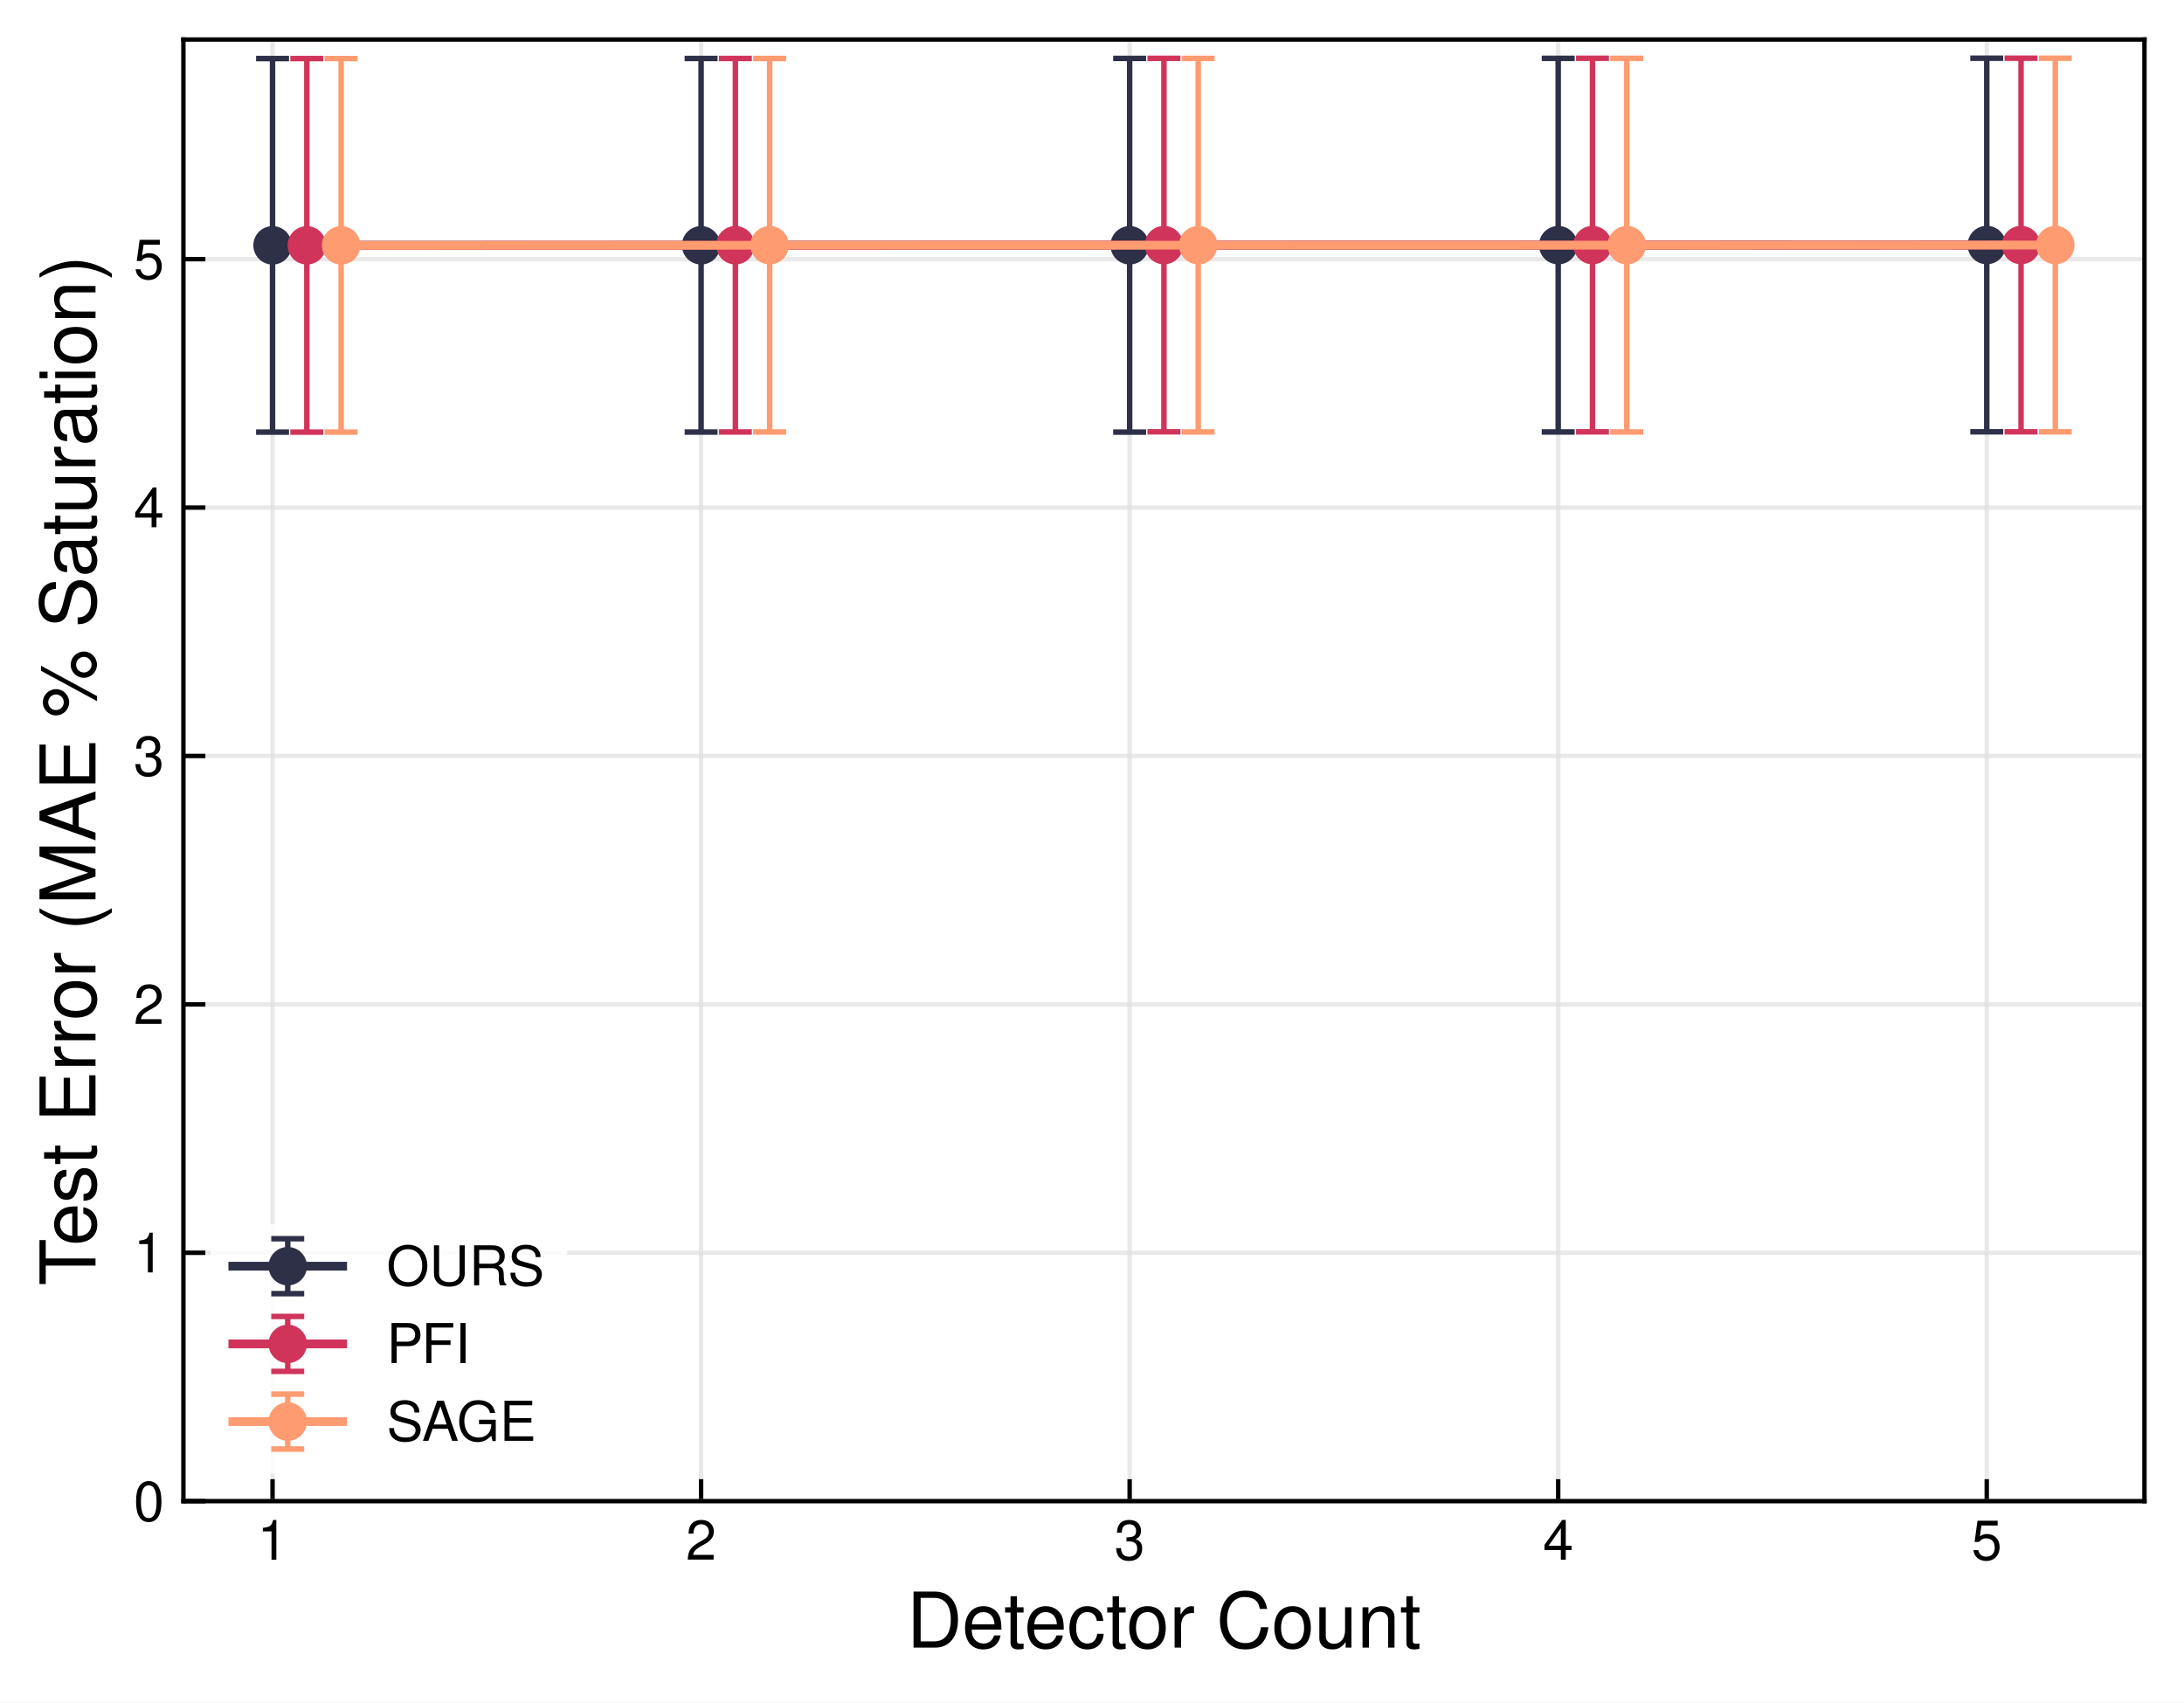
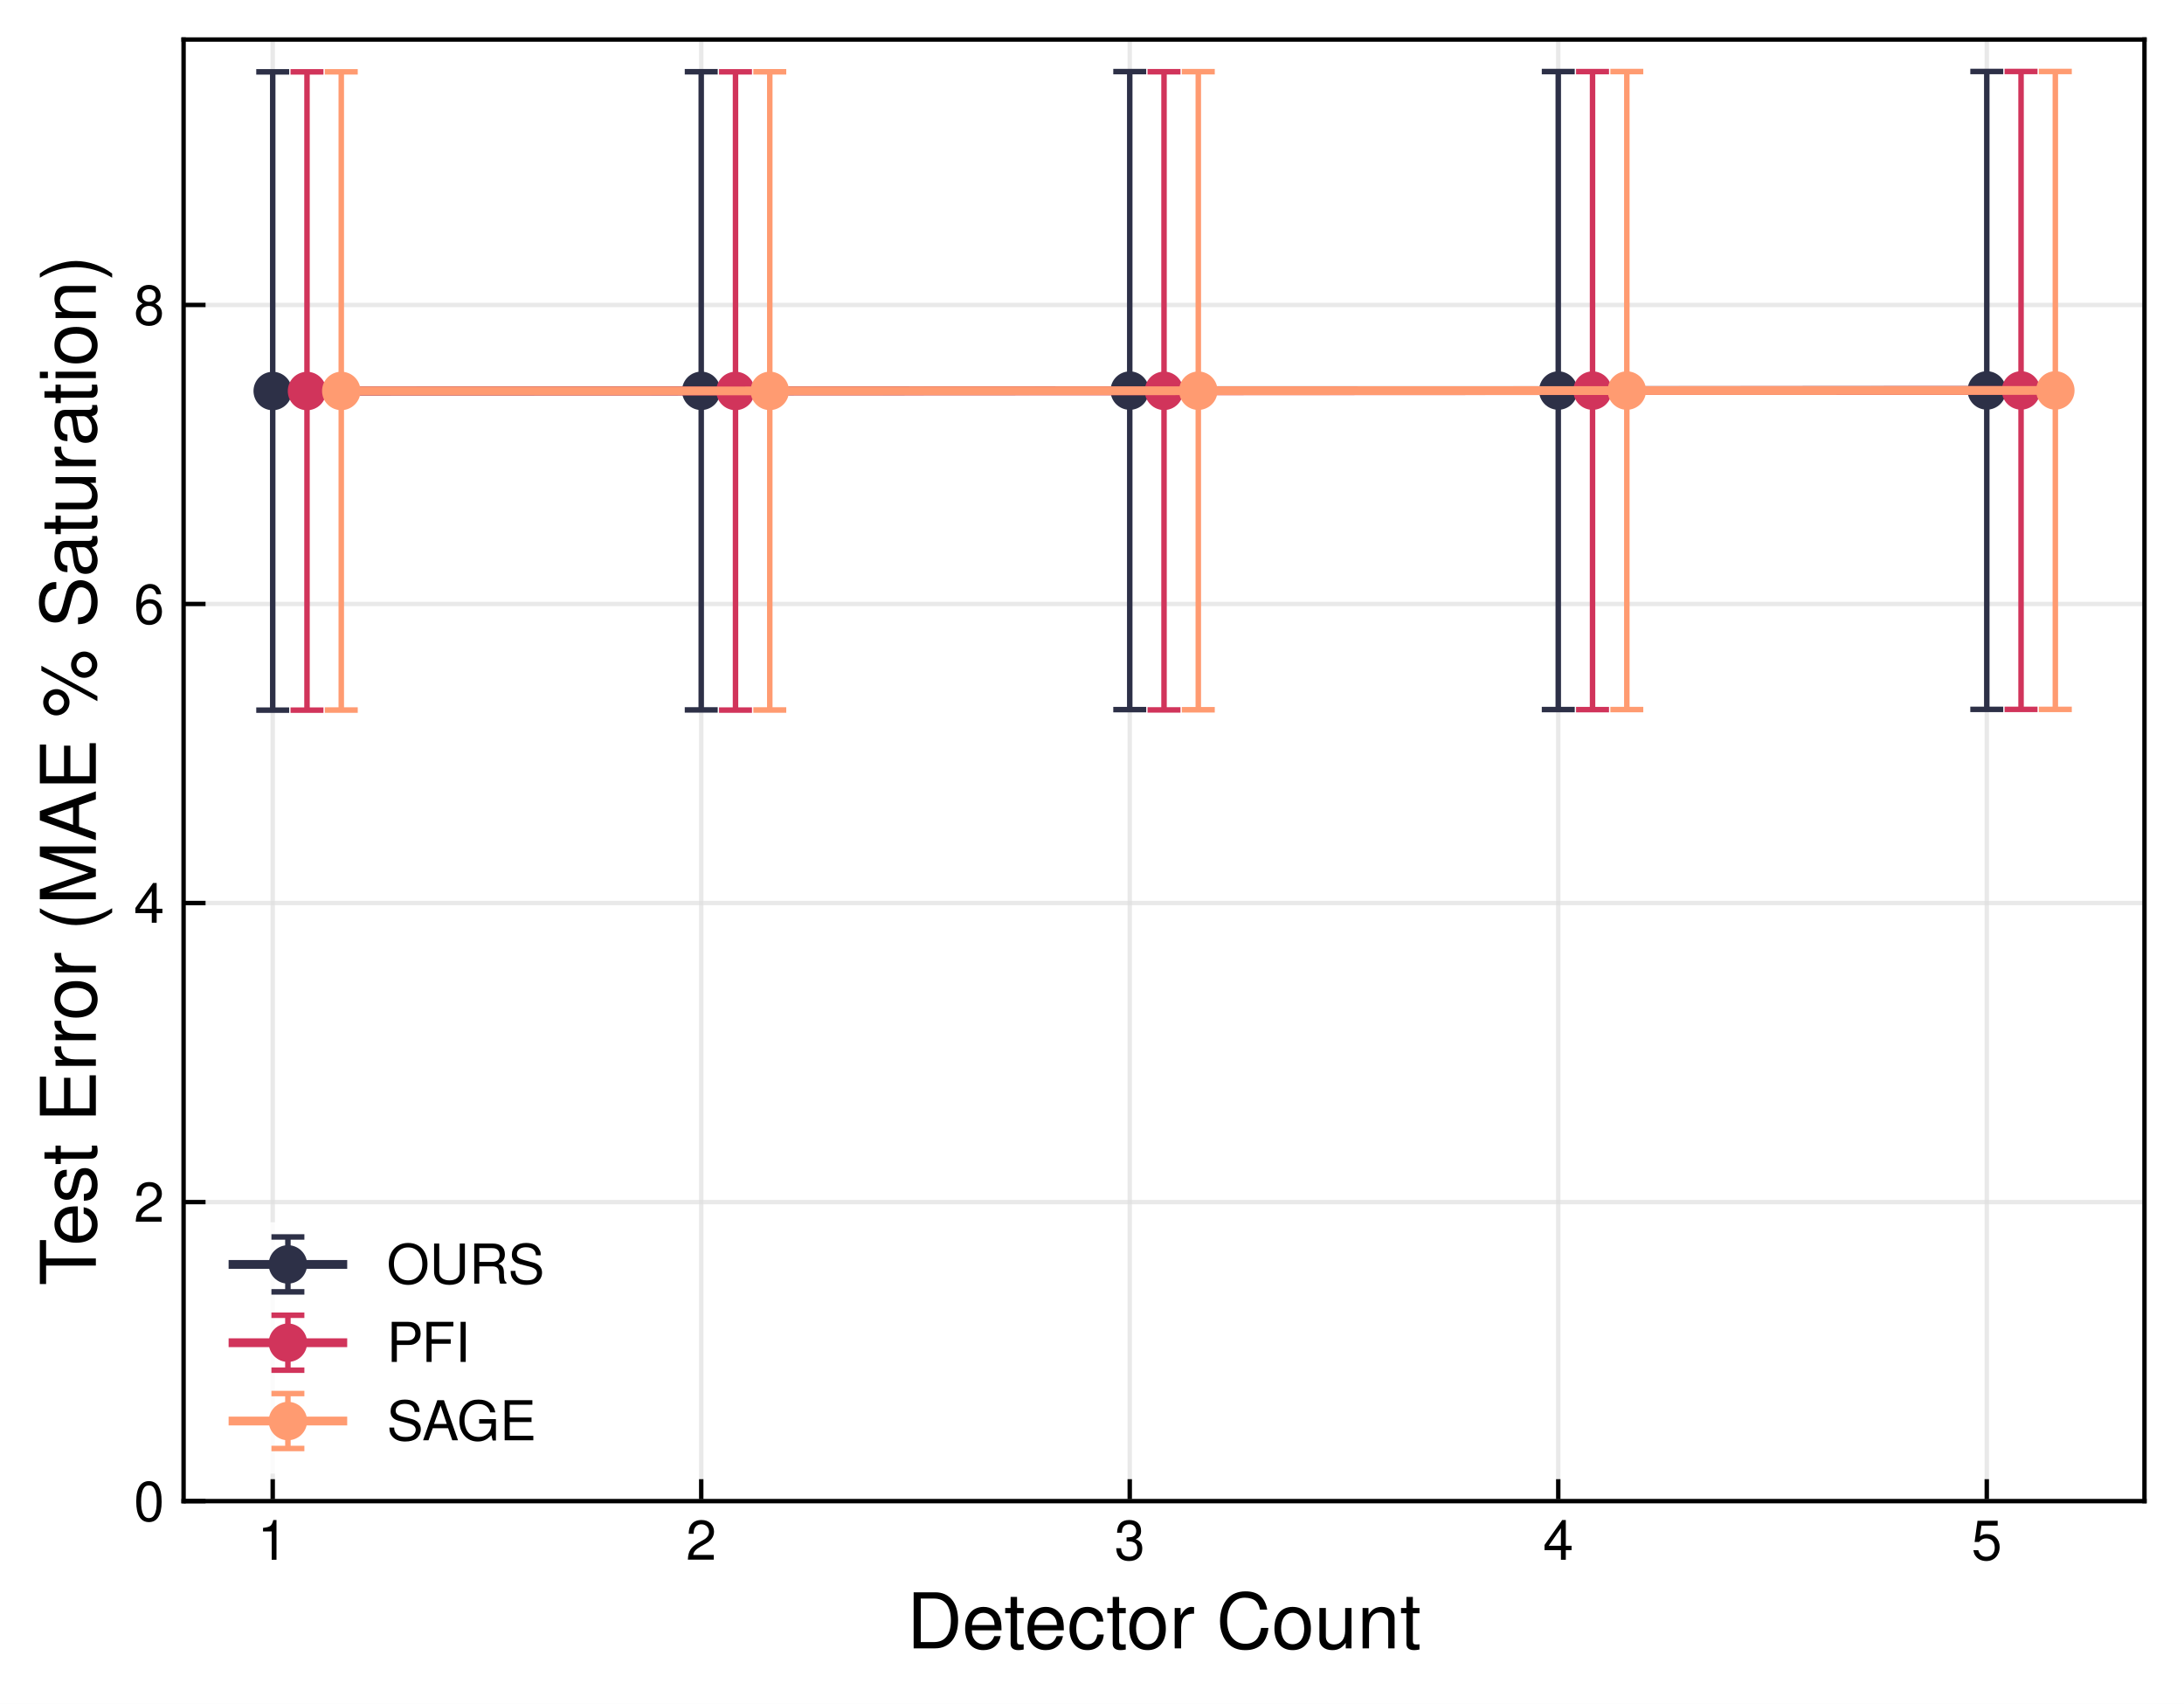
- <svg xmlns="http://www.w3.org/2000/svg" xmlns:xlink="http://www.w3.org/1999/xlink" width="397.719pt" height="309.961pt" viewBox="0 0 397.719 309.961" version="1.1">
+ <svg xmlns="http://www.w3.org/2000/svg" xmlns:xlink="http://www.w3.org/1999/xlink" width="397.754pt" height="310.231pt" viewBox="0 0 397.754 310.231" version="1.1">
  <defs>
    <style type="text/css">*{stroke-linejoin: round; stroke-linecap: butt}</style>
  </defs>
  <g id="figure_1">
    <g id="patch_1">
-       <path d="M 0 309.961  L 397.719 309.961  L 397.719 0  L 0 0  z " style="fill: #ffffff" />
+       <path d="M 0 310.231  L 397.754 310.231  L 397.754 0  L 0 0  z " style="fill: #ffffff" />
    </g>
    <g id="axes_1">
      <g id="patch_2">
-         <path d="M 33.399 273.312  L 390.519 273.312  L 390.519 7.2  L 33.399 7.2  z " style="fill: #ffffff" />
+         <path d="M 33.434 273.312  L 390.554 273.312  L 390.554 7.2  L 33.434 7.2  z " style="fill: #ffffff" />
      </g>
      <g id="matplotlib.axis_1">
        <g id="xtick_1">
          <g id="line2d_1">
-             <path d="M 49.632 273.312  L 49.632 7.2  " clip-path="url(#p52b0eacdd3)" style="fill: none; stroke: #e0e0e0; stroke-opacity: 0.7; stroke-width: 0.8; stroke-linecap: square" />
+             <path d="M 49.667 273.312  L 49.667 7.2  " clip-path="url(#p3f55dbc5f7)" style="fill: none; stroke: #e0e0e0; stroke-opacity: 0.7; stroke-width: 0.8; stroke-linecap: square" />
          </g>
          <g id="line2d_2">
            <defs>
-               <path id="m7be68d6302" d="M 0 0  L 0 -4  " style="stroke: #000000; stroke-width: 0.8" />
+               <path id="m68571dce72" d="M 0 0  L 0 -4  " style="stroke: #000000; stroke-width: 0.8" />
            </defs>
            <g>
-               <use xlink:href="#m7be68d6302" x="49.632" y="273.312" style="stroke: #000000; stroke-width: 0.8" />
+               <use xlink:href="#m68571dce72" x="49.667" y="273.312" style="stroke: #000000; stroke-width: 0.8" />
            </g>
          </g>
          <g id="text_1">
-             <text style="font-size: 10px; font-family: 'Helvetica', 'Arial', sans-serif; text-anchor: middle" x="49.632" y="283.97" transform="rotate(-0 49.63179 283.9698)">1</text>
+             <text style="font-size: 10px; font-family: 'Helvetica', 'Arial', sans-serif; text-anchor: middle" x="49.667" y="283.985" transform="rotate(-0 49.66679 283.9854)">1</text>
          </g>
        </g>
        <g id="xtick_2">
          <g id="line2d_3">
-             <path d="M 127.674 273.312  L 127.674 7.2  " clip-path="url(#p52b0eacdd3)" style="fill: none; stroke: #e0e0e0; stroke-opacity: 0.7; stroke-width: 0.8; stroke-linecap: square" />
+             <path d="M 127.709 273.312  L 127.709 7.2  " clip-path="url(#p3f55dbc5f7)" style="fill: none; stroke: #e0e0e0; stroke-opacity: 0.7; stroke-width: 0.8; stroke-linecap: square" />
          </g>
          <g id="line2d_4">
            <g>
-               <use xlink:href="#m7be68d6302" x="127.674" y="273.312" style="stroke: #000000; stroke-width: 0.8" />
+               <use xlink:href="#m68571dce72" x="127.709" y="273.312" style="stroke: #000000; stroke-width: 0.8" />
            </g>
          </g>
          <g id="text_2">
-             <text style="font-size: 10px; font-family: 'Helvetica', 'Arial', sans-serif; text-anchor: middle" x="127.674" y="283.97" transform="rotate(-0 127.6737 283.9698)">2</text>
+             <text style="font-size: 10px; font-family: 'Helvetica', 'Arial', sans-serif; text-anchor: middle" x="127.709" y="283.985" transform="rotate(-0 127.7087 283.9854)">2</text>
          </g>
        </g>
        <g id="xtick_3">
          <g id="line2d_5">
-             <path d="M 205.716 273.312  L 205.716 7.2  " clip-path="url(#p52b0eacdd3)" style="fill: none; stroke: #e0e0e0; stroke-opacity: 0.7; stroke-width: 0.8; stroke-linecap: square" />
+             <path d="M 205.751 273.312  L 205.751 7.2  " clip-path="url(#p3f55dbc5f7)" style="fill: none; stroke: #e0e0e0; stroke-opacity: 0.7; stroke-width: 0.8; stroke-linecap: square" />
          </g>
          <g id="line2d_6">
            <g>
-               <use xlink:href="#m7be68d6302" x="205.716" y="273.312" style="stroke: #000000; stroke-width: 0.8" />
+               <use xlink:href="#m68571dce72" x="205.751" y="273.312" style="stroke: #000000; stroke-width: 0.8" />
            </g>
          </g>
          <g id="text_3">
-             <text style="font-size: 10px; font-family: 'Helvetica', 'Arial', sans-serif; text-anchor: middle" x="205.716" y="283.97" transform="rotate(-0 205.7157 283.9698)">3</text>
+             <text style="font-size: 10px; font-family: 'Helvetica', 'Arial', sans-serif; text-anchor: middle" x="205.751" y="283.985" transform="rotate(-0 205.7507 283.9854)">3</text>
          </g>
        </g>
        <g id="xtick_4">
          <g id="line2d_7">
-             <path d="M 283.758 273.312  L 283.758 7.2  " clip-path="url(#p52b0eacdd3)" style="fill: none; stroke: #e0e0e0; stroke-opacity: 0.7; stroke-width: 0.8; stroke-linecap: square" />
+             <path d="M 283.793 273.312  L 283.793 7.2  " clip-path="url(#p3f55dbc5f7)" style="fill: none; stroke: #e0e0e0; stroke-opacity: 0.7; stroke-width: 0.8; stroke-linecap: square" />
          </g>
          <g id="line2d_8">
            <g>
-               <use xlink:href="#m7be68d6302" x="283.758" y="273.312" style="stroke: #000000; stroke-width: 0.8" />
+               <use xlink:href="#m68571dce72" x="283.793" y="273.312" style="stroke: #000000; stroke-width: 0.8" />
            </g>
          </g>
          <g id="text_4">
-             <text style="font-size: 10px; font-family: 'Helvetica', 'Arial', sans-serif; text-anchor: middle" x="283.758" y="283.97" transform="rotate(-0 283.7577 283.9698)">4</text>
+             <text style="font-size: 10px; font-family: 'Helvetica', 'Arial', sans-serif; text-anchor: middle" x="283.793" y="283.985" transform="rotate(-0 283.7927 283.9854)">4</text>
          </g>
        </g>
        <g id="xtick_5">
          <g id="line2d_9">
-             <path d="M 361.8 273.312  L 361.8 7.2  " clip-path="url(#p52b0eacdd3)" style="fill: none; stroke: #e0e0e0; stroke-opacity: 0.7; stroke-width: 0.8; stroke-linecap: square" />
+             <path d="M 361.835 273.312  L 361.835 7.2  " clip-path="url(#p3f55dbc5f7)" style="fill: none; stroke: #e0e0e0; stroke-opacity: 0.7; stroke-width: 0.8; stroke-linecap: square" />
          </g>
          <g id="line2d_10">
            <g>
-               <use xlink:href="#m7be68d6302" x="361.8" y="273.312" style="stroke: #000000; stroke-width: 0.8" />
+               <use xlink:href="#m68571dce72" x="361.835" y="273.312" style="stroke: #000000; stroke-width: 0.8" />
            </g>
          </g>
          <g id="text_5">
-             <text style="font-size: 10px; font-family: 'Helvetica', 'Arial', sans-serif; text-anchor: middle" x="361.8" y="283.97" transform="rotate(-0 361.7996 283.9698)">5</text>
+             <text style="font-size: 10px; font-family: 'Helvetica', 'Arial', sans-serif; text-anchor: middle" x="361.835" y="283.985" transform="rotate(-0 361.8346 283.9854)">5</text>
          </g>
        </g>
        <g id="text_6">
-           <text style="font-size: 14px; font-family: 'Helvetica', 'Arial', sans-serif; text-anchor: middle" x="211.959" y="299.978" transform="rotate(-0 211.9591 299.9783)">Detector Count</text>
+           <text style="font-size: 14px; font-family: 'Helvetica', 'Arial', sans-serif; text-anchor: middle" x="211.994" y="300.113" transform="rotate(-0 211.9941 300.1126)">Detector Count</text>
        </g>
      </g>
      <g id="matplotlib.axis_2">
        <g id="ytick_1">
          <g id="line2d_11">
-             <path d="M 33.399 273.312  L 390.519 273.312  " clip-path="url(#p52b0eacdd3)" style="fill: none; stroke: #e0e0e0; stroke-opacity: 0.7; stroke-width: 0.8; stroke-linecap: square" />
+             <path d="M 33.434 273.312  L 390.554 273.312  " clip-path="url(#p3f55dbc5f7)" style="fill: none; stroke: #e0e0e0; stroke-opacity: 0.7; stroke-width: 0.8; stroke-linecap: square" />
          </g>
          <g id="line2d_12">
            <defs>
-               <path id="m085ae8b8d3" d="M 0 0  L 4 0  " style="stroke: #000000; stroke-width: 0.8" />
+               <path id="mdf9b2c35b0" d="M 0 0  L 4 0  " style="stroke: #000000; stroke-width: 0.8" />
            </defs>
            <g>
-               <use xlink:href="#m085ae8b8d3" x="33.399" y="273.312" style="stroke: #000000; stroke-width: 0.8" />
+               <use xlink:href="#mdf9b2c35b0" x="33.434" y="273.312" style="stroke: #000000; stroke-width: 0.8" />
            </g>
          </g>
          <g id="text_7">
-             <text style="font-size: 10px; font-family: 'Helvetica', 'Arial', sans-serif; text-anchor: end" x="29.899" y="276.891" transform="rotate(-0 29.89906 276.8909)">0</text>
+             <text style="font-size: 10px; font-family: 'Helvetica', 'Arial', sans-serif; text-anchor: end" x="29.934" y="276.899" transform="rotate(-0 29.93406 276.8987)">0</text>
          </g>
        </g>
        <g id="ytick_2">
          <g id="line2d_13">
-             <path d="M 33.399 228.087  L 390.519 228.087  " clip-path="url(#p52b0eacdd3)" style="fill: none; stroke: #e0e0e0; stroke-opacity: 0.7; stroke-width: 0.8; stroke-linecap: square" />
+             <path d="M 33.434 218.864  L 390.554 218.864  " clip-path="url(#p3f55dbc5f7)" style="fill: none; stroke: #e0e0e0; stroke-opacity: 0.7; stroke-width: 0.8; stroke-linecap: square" />
          </g>
          <g id="line2d_14">
            <g>
-               <use xlink:href="#m085ae8b8d3" x="33.399" y="228.087" style="stroke: #000000; stroke-width: 0.8" />
+               <use xlink:href="#mdf9b2c35b0" x="33.434" y="218.864" style="stroke: #000000; stroke-width: 0.8" />
            </g>
          </g>
          <g id="text_8">
-             <text style="font-size: 10px; font-family: 'Helvetica', 'Arial', sans-serif; text-anchor: end" x="29.899" y="231.666" transform="rotate(-0 29.89906 231.6656)">1</text>
+             <text style="font-size: 10px; font-family: 'Helvetica', 'Arial', sans-serif; text-anchor: end" x="29.934" y="222.451" transform="rotate(-0 29.93406 222.4507)">2</text>
          </g>
        </g>
        <g id="ytick_3">
          <g id="line2d_15">
-             <path d="M 33.399 182.861  L 390.519 182.861  " clip-path="url(#p52b0eacdd3)" style="fill: none; stroke: #e0e0e0; stroke-opacity: 0.7; stroke-width: 0.8; stroke-linecap: square" />
+             <path d="M 33.434 164.416  L 390.554 164.416  " clip-path="url(#p3f55dbc5f7)" style="fill: none; stroke: #e0e0e0; stroke-opacity: 0.7; stroke-width: 0.8; stroke-linecap: square" />
          </g>
          <g id="line2d_16">
            <g>
-               <use xlink:href="#m085ae8b8d3" x="33.399" y="182.861" style="stroke: #000000; stroke-width: 0.8" />
+               <use xlink:href="#mdf9b2c35b0" x="33.434" y="164.416" style="stroke: #000000; stroke-width: 0.8" />
            </g>
          </g>
          <g id="text_9">
-             <text style="font-size: 10px; font-family: 'Helvetica', 'Arial', sans-serif; text-anchor: end" x="29.899" y="186.44" transform="rotate(-0 29.89906 186.4402)">2</text>
+             <text style="font-size: 10px; font-family: 'Helvetica', 'Arial', sans-serif; text-anchor: end" x="29.934" y="168.003" transform="rotate(-0 29.93406 168.0026)">4</text>
          </g>
        </g>
        <g id="ytick_4">
          <g id="line2d_17">
-             <path d="M 33.399 137.636  L 390.519 137.636  " clip-path="url(#p52b0eacdd3)" style="fill: none; stroke: #e0e0e0; stroke-opacity: 0.7; stroke-width: 0.8; stroke-linecap: square" />
+             <path d="M 33.434 109.968  L 390.554 109.968  " clip-path="url(#p3f55dbc5f7)" style="fill: none; stroke: #e0e0e0; stroke-opacity: 0.7; stroke-width: 0.8; stroke-linecap: square" />
          </g>
          <g id="line2d_18">
            <g>
-               <use xlink:href="#m085ae8b8d3" x="33.399" y="137.636" style="stroke: #000000; stroke-width: 0.8" />
+               <use xlink:href="#mdf9b2c35b0" x="33.434" y="109.968" style="stroke: #000000; stroke-width: 0.8" />
            </g>
          </g>
          <g id="text_10">
-             <text style="font-size: 10px; font-family: 'Helvetica', 'Arial', sans-serif; text-anchor: end" x="29.899" y="141.215" transform="rotate(-0 29.89906 141.2149)">3</text>
+             <text style="font-size: 10px; font-family: 'Helvetica', 'Arial', sans-serif; text-anchor: end" x="29.934" y="113.555" transform="rotate(-0 29.93406 113.5546)">6</text>
          </g>
        </g>
        <g id="ytick_5">
          <g id="line2d_19">
-             <path d="M 33.399 92.411  L 390.519 92.411  " clip-path="url(#p52b0eacdd3)" style="fill: none; stroke: #e0e0e0; stroke-opacity: 0.7; stroke-width: 0.8; stroke-linecap: square" />
+             <path d="M 33.434 55.52  L 390.554 55.52  " clip-path="url(#p3f55dbc5f7)" style="fill: none; stroke: #e0e0e0; stroke-opacity: 0.7; stroke-width: 0.8; stroke-linecap: square" />
          </g>
          <g id="line2d_20">
            <g>
-               <use xlink:href="#m085ae8b8d3" x="33.399" y="92.411" style="stroke: #000000; stroke-width: 0.8" />
+               <use xlink:href="#mdf9b2c35b0" x="33.434" y="55.52" style="stroke: #000000; stroke-width: 0.8" />
            </g>
          </g>
          <g id="text_11">
-             <text style="font-size: 10px; font-family: 'Helvetica', 'Arial', sans-serif; text-anchor: end" x="29.899" y="95.99" transform="rotate(-0 29.89906 95.98951)">4</text>
-           </g>
-         </g>
-         <g id="ytick_6">
-           <g id="line2d_21">
-             <path d="M 33.399 47.185  L 390.519 47.185  " clip-path="url(#p52b0eacdd3)" style="fill: none; stroke: #e0e0e0; stroke-opacity: 0.7; stroke-width: 0.8; stroke-linecap: square" />
-           </g>
-           <g id="line2d_22">
-             <g>
-               <use xlink:href="#m085ae8b8d3" x="33.399" y="47.185" style="stroke: #000000; stroke-width: 0.8" />
-             </g>
-           </g>
-           <g id="text_12">
-             <text style="font-size: 10px; font-family: 'Helvetica', 'Arial', sans-serif; text-anchor: end" x="29.899" y="50.764" transform="rotate(-0 29.89906 50.76416)">5</text>
-           </g>
-         </g>
-         <g id="text_13">
-           <text style="font-size: 14px; font-family: 'Helvetica', 'Arial', sans-serif; text-anchor: middle" x="17.392" y="140.256" transform="rotate(-90 17.39156 140.256)">Test Error (MAE % Saturation)</text>
+             <text style="font-size: 10px; font-family: 'Helvetica', 'Arial', sans-serif; text-anchor: end" x="29.934" y="59.107" transform="rotate(-0 29.93406 59.10653)">8</text>
+           </g>
+         </g>
+         <g id="text_12">
+           <text style="font-size: 14px; font-family: 'Helvetica', 'Arial', sans-serif; text-anchor: middle" x="17.455" y="140.256" transform="rotate(-90 17.455 140.256)">Test Error (MAE % Saturation)</text>
        </g>
      </g>
      <g id="LineCollection_1">
-         <path d="M 49.632 78.671  L 49.632 10.665  " clip-path="url(#p52b0eacdd3)" style="fill: none; stroke: #2d3047" />
-         <path d="M 127.674 78.667  L 127.674 10.649  " clip-path="url(#p52b0eacdd3)" style="fill: none; stroke: #2d3047" />
-         <path d="M 205.716 78.674  L 205.716 10.639  " clip-path="url(#p52b0eacdd3)" style="fill: none; stroke: #2d3047" />
-         <path d="M 283.758 78.649  L 283.758 10.624  " clip-path="url(#p52b0eacdd3)" style="fill: none; stroke: #2d3047" />
-         <path d="M 361.8 78.624  L 361.8 10.604  " clip-path="url(#p52b0eacdd3)" style="fill: none; stroke: #2d3047" />
+         <path d="M 49.667 129.298  L 49.667 13.085  " clip-path="url(#p3f55dbc5f7)" style="fill: none; stroke: #2d3047" />
+         <path d="M 127.709 129.256  L 127.709 13.064  " clip-path="url(#p3f55dbc5f7)" style="fill: none; stroke: #2d3047" />
+         <path d="M 205.751 129.201  L 205.751 13.036  " clip-path="url(#p3f55dbc5f7)" style="fill: none; stroke: #2d3047" />
+         <path d="M 283.793 129.189  L 283.793 13.03  " clip-path="url(#p3f55dbc5f7)" style="fill: none; stroke: #2d3047" />
+         <path d="M 361.835 129.157  L 361.835 13.014  " clip-path="url(#p3f55dbc5f7)" style="fill: none; stroke: #2d3047" />
+       </g>
+       <g id="line2d_21">
+         <defs>
+           <path id="m05c85b0309" d="M 3 0  L -3 -0  " style="stroke: #2d3047" />
+         </defs>
+         <g clip-path="url(#p3f55dbc5f7)">
+           <use xlink:href="#m05c85b0309" x="49.667" y="129.298" style="fill: #2d3047; stroke: #2d3047" />
+           <use xlink:href="#m05c85b0309" x="127.709" y="129.256" style="fill: #2d3047; stroke: #2d3047" />
+           <use xlink:href="#m05c85b0309" x="205.751" y="129.201" style="fill: #2d3047; stroke: #2d3047" />
+           <use xlink:href="#m05c85b0309" x="283.793" y="129.189" style="fill: #2d3047; stroke: #2d3047" />
+           <use xlink:href="#m05c85b0309" x="361.835" y="129.157" style="fill: #2d3047; stroke: #2d3047" />
+         </g>
+       </g>
+       <g id="line2d_22">
+         <g clip-path="url(#p3f55dbc5f7)">
+           <use xlink:href="#m05c85b0309" x="49.667" y="13.085" style="fill: #2d3047; stroke: #2d3047" />
+           <use xlink:href="#m05c85b0309" x="127.709" y="13.064" style="fill: #2d3047; stroke: #2d3047" />
+           <use xlink:href="#m05c85b0309" x="205.751" y="13.036" style="fill: #2d3047; stroke: #2d3047" />
+           <use xlink:href="#m05c85b0309" x="283.793" y="13.03" style="fill: #2d3047; stroke: #2d3047" />
+           <use xlink:href="#m05c85b0309" x="361.835" y="13.014" style="fill: #2d3047; stroke: #2d3047" />
+         </g>
+       </g>
+       <g id="LineCollection_2">
+         <path d="M 55.91 129.298  L 55.91 13.085  " clip-path="url(#p3f55dbc5f7)" style="fill: none; stroke: #d1345b" />
+         <path d="M 133.952 129.286  L 133.952 13.079  " clip-path="url(#p3f55dbc5f7)" style="fill: none; stroke: #d1345b" />
+         <path d="M 211.994 129.255  L 211.994 13.063  " clip-path="url(#p3f55dbc5f7)" style="fill: none; stroke: #d1345b" />
+         <path d="M 290.036 129.2  L 290.036 13.036  " clip-path="url(#p3f55dbc5f7)" style="fill: none; stroke: #d1345b" />
+         <path d="M 368.078 129.157  L 368.078 13.014  " clip-path="url(#p3f55dbc5f7)" style="fill: none; stroke: #d1345b" />
      </g>
      <g id="line2d_23">
        <defs>
-           <path id="m5ab318b0a8" d="M 3 0  L -3 -0  " style="stroke: #2d3047" />
-         </defs>
-         <g clip-path="url(#p52b0eacdd3)">
-           <use xlink:href="#m5ab318b0a8" x="49.632" y="78.671" style="fill: #2d3047; stroke: #2d3047" />
-           <use xlink:href="#m5ab318b0a8" x="127.674" y="78.667" style="fill: #2d3047; stroke: #2d3047" />
-           <use xlink:href="#m5ab318b0a8" x="205.716" y="78.674" style="fill: #2d3047; stroke: #2d3047" />
-           <use xlink:href="#m5ab318b0a8" x="283.758" y="78.649" style="fill: #2d3047; stroke: #2d3047" />
-           <use xlink:href="#m5ab318b0a8" x="361.8" y="78.624" style="fill: #2d3047; stroke: #2d3047" />
+           <path id="mcd78d408e8" d="M 3 0  L -3 -0  " style="stroke: #d1345b" />
+         </defs>
+         <g clip-path="url(#p3f55dbc5f7)">
+           <use xlink:href="#mcd78d408e8" x="55.91" y="129.298" style="fill: #d1345b; stroke: #d1345b" />
+           <use xlink:href="#mcd78d408e8" x="133.952" y="129.286" style="fill: #d1345b; stroke: #d1345b" />
+           <use xlink:href="#mcd78d408e8" x="211.994" y="129.255" style="fill: #d1345b; stroke: #d1345b" />
+           <use xlink:href="#mcd78d408e8" x="290.036" y="129.2" style="fill: #d1345b; stroke: #d1345b" />
+           <use xlink:href="#mcd78d408e8" x="368.078" y="129.157" style="fill: #d1345b; stroke: #d1345b" />
        </g>
      </g>
      <g id="line2d_24">
-         <g clip-path="url(#p52b0eacdd3)">
-           <use xlink:href="#m5ab318b0a8" x="49.632" y="10.665" style="fill: #2d3047; stroke: #2d3047" />
-           <use xlink:href="#m5ab318b0a8" x="127.674" y="10.649" style="fill: #2d3047; stroke: #2d3047" />
-           <use xlink:href="#m5ab318b0a8" x="205.716" y="10.639" style="fill: #2d3047; stroke: #2d3047" />
-           <use xlink:href="#m5ab318b0a8" x="283.758" y="10.624" style="fill: #2d3047; stroke: #2d3047" />
-           <use xlink:href="#m5ab318b0a8" x="361.8" y="10.604" style="fill: #2d3047; stroke: #2d3047" />
-         </g>
-       </g>
-       <g id="LineCollection_2">
-         <path d="M 55.875 78.671  L 55.875 10.665  " clip-path="url(#p52b0eacdd3)" style="fill: none; stroke: #d1345b" />
-         <path d="M 133.917 78.646  L 133.917 10.651  " clip-path="url(#p52b0eacdd3)" style="fill: none; stroke: #d1345b" />
-         <path d="M 211.959 78.622  L 211.959 10.63  " clip-path="url(#p52b0eacdd3)" style="fill: none; stroke: #d1345b" />
-         <path d="M 290.001 78.628  L 290.001 10.62  " clip-path="url(#p52b0eacdd3)" style="fill: none; stroke: #d1345b" />
-         <path d="M 368.043 78.624  L 368.043 10.604  " clip-path="url(#p52b0eacdd3)" style="fill: none; stroke: #d1345b" />
+         <g clip-path="url(#p3f55dbc5f7)">
+           <use xlink:href="#mcd78d408e8" x="55.91" y="13.085" style="fill: #d1345b; stroke: #d1345b" />
+           <use xlink:href="#mcd78d408e8" x="133.952" y="13.079" style="fill: #d1345b; stroke: #d1345b" />
+           <use xlink:href="#mcd78d408e8" x="211.994" y="13.063" style="fill: #d1345b; stroke: #d1345b" />
+           <use xlink:href="#mcd78d408e8" x="290.036" y="13.036" style="fill: #d1345b; stroke: #d1345b" />
+           <use xlink:href="#mcd78d408e8" x="368.078" y="13.014" style="fill: #d1345b; stroke: #d1345b" />
+         </g>
+       </g>
+       <g id="LineCollection_3">
+         <path d="M 62.154 129.282  L 62.154 13.077  " clip-path="url(#p3f55dbc5f7)" style="fill: none; stroke: #ff9b71" />
+         <path d="M 140.195 129.27  L 140.195 13.071  " clip-path="url(#p3f55dbc5f7)" style="fill: none; stroke: #ff9b71" />
+         <path d="M 218.237 129.228  L 218.237 13.05  " clip-path="url(#p3f55dbc5f7)" style="fill: none; stroke: #ff9b71" />
+         <path d="M 296.279 129.189  L 296.279 13.03  " clip-path="url(#p3f55dbc5f7)" style="fill: none; stroke: #ff9b71" />
+         <path d="M 374.321 129.157  L 374.321 13.014  " clip-path="url(#p3f55dbc5f7)" style="fill: none; stroke: #ff9b71" />
      </g>
      <g id="line2d_25">
        <defs>
-           <path id="m6c6dcdd876" d="M 3 0  L -3 -0  " style="stroke: #d1345b" />
-         </defs>
-         <g clip-path="url(#p52b0eacdd3)">
-           <use xlink:href="#m6c6dcdd876" x="55.875" y="78.671" style="fill: #d1345b; stroke: #d1345b" />
-           <use xlink:href="#m6c6dcdd876" x="133.917" y="78.646" style="fill: #d1345b; stroke: #d1345b" />
-           <use xlink:href="#m6c6dcdd876" x="211.959" y="78.622" style="fill: #d1345b; stroke: #d1345b" />
-           <use xlink:href="#m6c6dcdd876" x="290.001" y="78.628" style="fill: #d1345b; stroke: #d1345b" />
-           <use xlink:href="#m6c6dcdd876" x="368.043" y="78.624" style="fill: #d1345b; stroke: #d1345b" />
+           <path id="m02e94e0f2c" d="M 3 0  L -3 -0  " style="stroke: #ff9b71" />
+         </defs>
+         <g clip-path="url(#p3f55dbc5f7)">
+           <use xlink:href="#m02e94e0f2c" x="62.154" y="129.282" style="fill: #ff9b71; stroke: #ff9b71" />
+           <use xlink:href="#m02e94e0f2c" x="140.195" y="129.27" style="fill: #ff9b71; stroke: #ff9b71" />
+           <use xlink:href="#m02e94e0f2c" x="218.237" y="129.228" style="fill: #ff9b71; stroke: #ff9b71" />
+           <use xlink:href="#m02e94e0f2c" x="296.279" y="129.189" style="fill: #ff9b71; stroke: #ff9b71" />
+           <use xlink:href="#m02e94e0f2c" x="374.321" y="129.157" style="fill: #ff9b71; stroke: #ff9b71" />
        </g>
      </g>
      <g id="line2d_26">
-         <g clip-path="url(#p52b0eacdd3)">
-           <use xlink:href="#m6c6dcdd876" x="55.875" y="10.665" style="fill: #d1345b; stroke: #d1345b" />
-           <use xlink:href="#m6c6dcdd876" x="133.917" y="10.651" style="fill: #d1345b; stroke: #d1345b" />
-           <use xlink:href="#m6c6dcdd876" x="211.959" y="10.63" style="fill: #d1345b; stroke: #d1345b" />
-           <use xlink:href="#m6c6dcdd876" x="290.001" y="10.62" style="fill: #d1345b; stroke: #d1345b" />
-           <use xlink:href="#m6c6dcdd876" x="368.043" y="10.604" style="fill: #d1345b; stroke: #d1345b" />
-         </g>
-       </g>
-       <g id="LineCollection_3">
-         <path d="M 62.119 78.671  L 62.119 10.667  " clip-path="url(#p52b0eacdd3)" style="fill: none; stroke: #ff9b71" />
-         <path d="M 140.16 78.646  L 140.16 10.653  " clip-path="url(#p52b0eacdd3)" style="fill: none; stroke: #ff9b71" />
-         <path d="M 218.202 78.641  L 218.202 10.636  " clip-path="url(#p52b0eacdd3)" style="fill: none; stroke: #ff9b71" />
-         <path d="M 296.244 78.649  L 296.244 10.624  " clip-path="url(#p52b0eacdd3)" style="fill: none; stroke: #ff9b71" />
-         <path d="M 374.286 78.624  L 374.286 10.604  " clip-path="url(#p52b0eacdd3)" style="fill: none; stroke: #ff9b71" />
+         <g clip-path="url(#p3f55dbc5f7)">
+           <use xlink:href="#m02e94e0f2c" x="62.154" y="13.077" style="fill: #ff9b71; stroke: #ff9b71" />
+           <use xlink:href="#m02e94e0f2c" x="140.195" y="13.071" style="fill: #ff9b71; stroke: #ff9b71" />
+           <use xlink:href="#m02e94e0f2c" x="218.237" y="13.05" style="fill: #ff9b71; stroke: #ff9b71" />
+           <use xlink:href="#m02e94e0f2c" x="296.279" y="13.03" style="fill: #ff9b71; stroke: #ff9b71" />
+           <use xlink:href="#m02e94e0f2c" x="374.321" y="13.014" style="fill: #ff9b71; stroke: #ff9b71" />
+         </g>
      </g>
      <g id="line2d_27">
-         <defs>
-           <path id="m19105b8fc7" d="M 3 0  L -3 -0  " style="stroke: #ff9b71" />
-         </defs>
-         <g clip-path="url(#p52b0eacdd3)">
-           <use xlink:href="#m19105b8fc7" x="62.119" y="78.671" style="fill: #ff9b71; stroke: #ff9b71" />
-           <use xlink:href="#m19105b8fc7" x="140.16" y="78.646" style="fill: #ff9b71; stroke: #ff9b71" />
-           <use xlink:href="#m19105b8fc7" x="218.202" y="78.641" style="fill: #ff9b71; stroke: #ff9b71" />
-           <use xlink:href="#m19105b8fc7" x="296.244" y="78.649" style="fill: #ff9b71; stroke: #ff9b71" />
-           <use xlink:href="#m19105b8fc7" x="374.286" y="78.624" style="fill: #ff9b71; stroke: #ff9b71" />
+         <path d="M 49.667 71.192  L 127.709 71.16  L 205.751 71.119  L 283.793 71.11  L 361.835 71.086  " clip-path="url(#p3f55dbc5f7)" style="fill: none; stroke: #2d3047; stroke-width: 1.6; stroke-linecap: square" />
+         <defs>
+           <path id="m2ba266bd3b" d="M 0 3  C 0.796 3 1.559 2.684 2.121 2.121  C 2.684 1.559 3 0.796 3 0  C 3 -0.796 2.684 -1.559 2.121 -2.121  C 1.559 -2.684 0.796 -3 0 -3  C -0.796 -3 -1.559 -2.684 -2.121 -2.121  C -2.684 -1.559 -3 -0.796 -3 0  C -3 0.796 -2.684 1.559 -2.121 2.121  C -1.559 2.684 -0.796 3 0 3  z " style="stroke: #2d3047" />
+         </defs>
+         <g clip-path="url(#p3f55dbc5f7)">
+           <use xlink:href="#m2ba266bd3b" x="49.667" y="71.192" style="fill: #2d3047; stroke: #2d3047" />
+           <use xlink:href="#m2ba266bd3b" x="127.709" y="71.16" style="fill: #2d3047; stroke: #2d3047" />
+           <use xlink:href="#m2ba266bd3b" x="205.751" y="71.119" style="fill: #2d3047; stroke: #2d3047" />
+           <use xlink:href="#m2ba266bd3b" x="283.793" y="71.11" style="fill: #2d3047; stroke: #2d3047" />
+           <use xlink:href="#m2ba266bd3b" x="361.835" y="71.086" style="fill: #2d3047; stroke: #2d3047" />
        </g>
      </g>
      <g id="line2d_28">
-         <g clip-path="url(#p52b0eacdd3)">
-           <use xlink:href="#m19105b8fc7" x="62.119" y="10.667" style="fill: #ff9b71; stroke: #ff9b71" />
-           <use xlink:href="#m19105b8fc7" x="140.16" y="10.653" style="fill: #ff9b71; stroke: #ff9b71" />
-           <use xlink:href="#m19105b8fc7" x="218.202" y="10.636" style="fill: #ff9b71; stroke: #ff9b71" />
-           <use xlink:href="#m19105b8fc7" x="296.244" y="10.624" style="fill: #ff9b71; stroke: #ff9b71" />
-           <use xlink:href="#m19105b8fc7" x="374.286" y="10.604" style="fill: #ff9b71; stroke: #ff9b71" />
+         <path d="M 55.91 71.192  L 133.952 71.183  L 211.994 71.159  L 290.036 71.118  L 368.078 71.086  " clip-path="url(#p3f55dbc5f7)" style="fill: none; stroke: #d1345b; stroke-width: 1.6; stroke-linecap: square" />
+         <defs>
+           <path id="m21cc782f43" d="M 0 3  C 0.796 3 1.559 2.684 2.121 2.121  C 2.684 1.559 3 0.796 3 0  C 3 -0.796 2.684 -1.559 2.121 -2.121  C 1.559 -2.684 0.796 -3 0 -3  C -0.796 -3 -1.559 -2.684 -2.121 -2.121  C -2.684 -1.559 -3 -0.796 -3 0  C -3 0.796 -2.684 1.559 -2.121 2.121  C -1.559 2.684 -0.796 3 0 3  z " style="stroke: #d1345b" />
+         </defs>
+         <g clip-path="url(#p3f55dbc5f7)">
+           <use xlink:href="#m21cc782f43" x="55.91" y="71.192" style="fill: #d1345b; stroke: #d1345b" />
+           <use xlink:href="#m21cc782f43" x="133.952" y="71.183" style="fill: #d1345b; stroke: #d1345b" />
+           <use xlink:href="#m21cc782f43" x="211.994" y="71.159" style="fill: #d1345b; stroke: #d1345b" />
+           <use xlink:href="#m21cc782f43" x="290.036" y="71.118" style="fill: #d1345b; stroke: #d1345b" />
+           <use xlink:href="#m21cc782f43" x="368.078" y="71.086" style="fill: #d1345b; stroke: #d1345b" />
        </g>
      </g>
      <g id="line2d_29">
-         <path d="M 49.632 44.668  L 127.674 44.658  L 205.716 44.657  L 283.758 44.637  L 361.8 44.614  " clip-path="url(#p52b0eacdd3)" style="fill: none; stroke: #2d3047; stroke-width: 1.6; stroke-linecap: square" />
-         <defs>
-           <path id="md9286aa789" d="M 0 3  C 0.796 3 1.559 2.684 2.121 2.121  C 2.684 1.559 3 0.796 3 0  C 3 -0.796 2.684 -1.559 2.121 -2.121  C 1.559 -2.684 0.796 -3 0 -3  C -0.796 -3 -1.559 -2.684 -2.121 -2.121  C -2.684 -1.559 -3 -0.796 -3 0  C -3 0.796 -2.684 1.559 -2.121 2.121  C -1.559 2.684 -0.796 3 0 3  z " style="stroke: #2d3047" />
-         </defs>
-         <g clip-path="url(#p52b0eacdd3)">
-           <use xlink:href="#md9286aa789" x="49.632" y="44.668" style="fill: #2d3047; stroke: #2d3047" />
-           <use xlink:href="#md9286aa789" x="127.674" y="44.658" style="fill: #2d3047; stroke: #2d3047" />
-           <use xlink:href="#md9286aa789" x="205.716" y="44.657" style="fill: #2d3047; stroke: #2d3047" />
-           <use xlink:href="#md9286aa789" x="283.758" y="44.637" style="fill: #2d3047; stroke: #2d3047" />
-           <use xlink:href="#md9286aa789" x="361.8" y="44.614" style="fill: #2d3047; stroke: #2d3047" />
-         </g>
-       </g>
-       <g id="line2d_30">
-         <path d="M 55.875 44.668  L 133.917 44.649  L 211.959 44.626  L 290.001 44.624  L 368.043 44.614  " clip-path="url(#p52b0eacdd3)" style="fill: none; stroke: #d1345b; stroke-width: 1.6; stroke-linecap: square" />
-         <defs>
-           <path id="ma3595f9cc7" d="M 0 3  C 0.796 3 1.559 2.684 2.121 2.121  C 2.684 1.559 3 0.796 3 0  C 3 -0.796 2.684 -1.559 2.121 -2.121  C 1.559 -2.684 0.796 -3 0 -3  C -0.796 -3 -1.559 -2.684 -2.121 -2.121  C -2.684 -1.559 -3 -0.796 -3 0  C -3 0.796 -2.684 1.559 -2.121 2.121  C -1.559 2.684 -0.796 3 0 3  z " style="stroke: #d1345b" />
-         </defs>
-         <g clip-path="url(#p52b0eacdd3)">
-           <use xlink:href="#ma3595f9cc7" x="55.875" y="44.668" style="fill: #d1345b; stroke: #d1345b" />
-           <use xlink:href="#ma3595f9cc7" x="133.917" y="44.649" style="fill: #d1345b; stroke: #d1345b" />
-           <use xlink:href="#ma3595f9cc7" x="211.959" y="44.626" style="fill: #d1345b; stroke: #d1345b" />
-           <use xlink:href="#ma3595f9cc7" x="290.001" y="44.624" style="fill: #d1345b; stroke: #d1345b" />
-           <use xlink:href="#ma3595f9cc7" x="368.043" y="44.614" style="fill: #d1345b; stroke: #d1345b" />
-         </g>
-       </g>
-       <g id="line2d_31">
-         <path d="M 62.119 44.669  L 140.16 44.649  L 218.202 44.639  L 296.244 44.637  L 374.286 44.614  " clip-path="url(#p52b0eacdd3)" style="fill: none; stroke: #ff9b71; stroke-width: 1.6; stroke-linecap: square" />
-         <defs>
-           <path id="m5a4fd7ad3f" d="M 0 3  C 0.796 3 1.559 2.684 2.121 2.121  C 2.684 1.559 3 0.796 3 0  C 3 -0.796 2.684 -1.559 2.121 -2.121  C 1.559 -2.684 0.796 -3 0 -3  C -0.796 -3 -1.559 -2.684 -2.121 -2.121  C -2.684 -1.559 -3 -0.796 -3 0  C -3 0.796 -2.684 1.559 -2.121 2.121  C -1.559 2.684 -0.796 3 0 3  z " style="stroke: #ff9b71" />
-         </defs>
-         <g clip-path="url(#p52b0eacdd3)">
-           <use xlink:href="#m5a4fd7ad3f" x="62.119" y="44.669" style="fill: #ff9b71; stroke: #ff9b71" />
-           <use xlink:href="#m5a4fd7ad3f" x="140.16" y="44.649" style="fill: #ff9b71; stroke: #ff9b71" />
-           <use xlink:href="#m5a4fd7ad3f" x="218.202" y="44.639" style="fill: #ff9b71; stroke: #ff9b71" />
-           <use xlink:href="#m5a4fd7ad3f" x="296.244" y="44.637" style="fill: #ff9b71; stroke: #ff9b71" />
-           <use xlink:href="#m5a4fd7ad3f" x="374.286" y="44.614" style="fill: #ff9b71; stroke: #ff9b71" />
+         <path d="M 62.154 71.179  L 140.195 71.17  L 218.237 71.139  L 296.279 71.11  L 374.321 71.086  " clip-path="url(#p3f55dbc5f7)" style="fill: none; stroke: #ff9b71; stroke-width: 1.6; stroke-linecap: square" />
+         <defs>
+           <path id="mb0a3eaf216" d="M 0 3  C 0.796 3 1.559 2.684 2.121 2.121  C 2.684 1.559 3 0.796 3 0  C 3 -0.796 2.684 -1.559 2.121 -2.121  C 1.559 -2.684 0.796 -3 0 -3  C -0.796 -3 -1.559 -2.684 -2.121 -2.121  C -2.684 -1.559 -3 -0.796 -3 0  C -3 0.796 -2.684 1.559 -2.121 2.121  C -1.559 2.684 -0.796 3 0 3  z " style="stroke: #ff9b71" />
+         </defs>
+         <g clip-path="url(#p3f55dbc5f7)">
+           <use xlink:href="#mb0a3eaf216" x="62.154" y="71.179" style="fill: #ff9b71; stroke: #ff9b71" />
+           <use xlink:href="#mb0a3eaf216" x="140.195" y="71.17" style="fill: #ff9b71; stroke: #ff9b71" />
+           <use xlink:href="#mb0a3eaf216" x="218.237" y="71.139" style="fill: #ff9b71; stroke: #ff9b71" />
+           <use xlink:href="#mb0a3eaf216" x="296.279" y="71.11" style="fill: #ff9b71; stroke: #ff9b71" />
+           <use xlink:href="#mb0a3eaf216" x="374.321" y="71.086" style="fill: #ff9b71; stroke: #ff9b71" />
        </g>
      </g>
      <g id="patch_3">
-         <path d="M 33.399 273.312  L 33.399 7.2  " style="fill: none; stroke: #000000; stroke-width: 0.8; stroke-linejoin: miter; stroke-linecap: square" />
+         <path d="M 33.434 273.312  L 33.434 7.2  " style="fill: none; stroke: #000000; stroke-width: 0.8; stroke-linejoin: miter; stroke-linecap: square" />
      </g>
      <g id="patch_4">
-         <path d="M 390.519 273.312  L 390.519 7.2  " style="fill: none; stroke: #000000; stroke-width: 0.8; stroke-linejoin: miter; stroke-linecap: square" />
+         <path d="M 390.554 273.312  L 390.554 7.2  " style="fill: none; stroke: #000000; stroke-width: 0.8; stroke-linejoin: miter; stroke-linecap: square" />
      </g>
      <g id="patch_5">
-         <path d="M 33.399 273.312  L 390.519 273.312  " style="fill: none; stroke: #000000; stroke-width: 0.8; stroke-linejoin: miter; stroke-linecap: square" />
+         <path d="M 33.434 273.312  L 390.554 273.312  " style="fill: none; stroke: #000000; stroke-width: 0.8; stroke-linejoin: miter; stroke-linecap: square" />
      </g>
      <g id="patch_6">
-         <path d="M 33.399 7.2  L 390.519 7.2  " style="fill: none; stroke: #000000; stroke-width: 0.8; stroke-linejoin: miter; stroke-linecap: square" />
+         <path d="M 33.434 7.2  L 390.554 7.2  " style="fill: none; stroke: #000000; stroke-width: 0.8; stroke-linejoin: miter; stroke-linecap: square" />
      </g>
      <g id="legend_1">
        <g id="patch_7">
-           <path d="M 40.399 268.312  L 101.291 268.312  Q 103.291 268.312 103.291 266.312  L 103.291 224.876  Q 103.291 222.876 101.291 222.876  L 40.399 222.876  Q 38.399 222.876 38.399 224.876  L 38.399 266.312  Q 38.399 268.312 40.399 268.312  z " style="fill: #ffffff; opacity: 0.8" />
+           <path d="M 40.434 268.312  L 101.326 268.312  Q 103.326 268.312 103.326 266.312  L 103.326 224.539  Q 103.326 222.539 101.326 222.539  L 40.434 222.539  Q 38.434 222.539 38.434 224.539  L 38.434 266.312  Q 38.434 268.312 40.434 268.312  z " style="fill: #ffffff; opacity: 0.8" />
        </g>
        <g id="LineCollection_4">
-           <path d="M 52.399 235.534  L 52.399 225.534  " style="fill: none; stroke: #2d3047" />
+           <path d="M 52.434 235.212  L 52.434 225.212  " style="fill: none; stroke: #2d3047" />
+         </g>
+         <g id="line2d_30">
+           <g>
+             <use xlink:href="#m05c85b0309" x="52.434" y="235.212" style="fill: #2d3047; stroke: #2d3047" />
+           </g>
+         </g>
+         <g id="line2d_31">
+           <g>
+             <use xlink:href="#m05c85b0309" x="52.434" y="225.212" style="fill: #2d3047; stroke: #2d3047" />
+           </g>
        </g>
        <g id="line2d_32">
-           <g>
-             <use xlink:href="#m5ab318b0a8" x="52.399" y="235.534" style="fill: #2d3047; stroke: #2d3047" />
-           </g>
+           <path d="M 42.434 230.212  L 62.434 230.212  " style="fill: none; stroke: #2d3047; stroke-width: 1.6; stroke-linecap: square" />
        </g>
        <g id="line2d_33">
          <g>
-             <use xlink:href="#m5ab318b0a8" x="52.399" y="225.534" style="fill: #2d3047; stroke: #2d3047" />
-           </g>
+             <use xlink:href="#m2ba266bd3b" x="52.434" y="230.212" style="fill: #2d3047; stroke: #2d3047" />
+           </g>
+         </g>
+         <g id="text_13">
+           <text style="font-size: 10px; font-family: 'Helvetica', 'Arial', sans-serif; text-anchor: start" x="70.434" y="233.712" transform="rotate(-0 70.43406 233.712)">OURS</text>
+         </g>
+         <g id="LineCollection_5">
+           <path d="M 52.434 249.47  L 52.434 239.47  " style="fill: none; stroke: #d1345b" />
        </g>
        <g id="line2d_34">
-           <path d="M 42.399 230.534  L 62.399 230.534  " style="fill: none; stroke: #2d3047; stroke-width: 1.6; stroke-linecap: square" />
+           <g>
+             <use xlink:href="#mcd78d408e8" x="52.434" y="249.47" style="fill: #d1345b; stroke: #d1345b" />
+           </g>
        </g>
        <g id="line2d_35">
          <g>
-             <use xlink:href="#md9286aa789" x="52.399" y="230.534" style="fill: #2d3047; stroke: #2d3047" />
+             <use xlink:href="#mcd78d408e8" x="52.434" y="239.47" style="fill: #d1345b; stroke: #d1345b" />
+           </g>
+         </g>
+         <g id="line2d_36">
+           <path d="M 42.434 244.47  L 62.434 244.47  " style="fill: none; stroke: #d1345b; stroke-width: 1.6; stroke-linecap: square" />
+         </g>
+         <g id="line2d_37">
+           <g>
+             <use xlink:href="#m21cc782f43" x="52.434" y="244.47" style="fill: #d1345b; stroke: #d1345b" />
          </g>
        </g>
        <g id="text_14">
-           <text style="font-size: 10px; font-family: 'Helvetica', 'Arial', sans-serif; text-anchor: start" x="70.399" y="234.034" transform="rotate(-0 70.39906 234.0339)">OURS</text>
-         </g>
-         <g id="LineCollection_5">
-           <path d="M 52.399 249.679  L 52.399 239.679  " style="fill: none; stroke: #d1345b" />
-         </g>
-         <g id="line2d_36">
-           <g>
-             <use xlink:href="#m6c6dcdd876" x="52.399" y="249.679" style="fill: #d1345b; stroke: #d1345b" />
-           </g>
-         </g>
-         <g id="line2d_37">
-           <g>
-             <use xlink:href="#m6c6dcdd876" x="52.399" y="239.679" style="fill: #d1345b; stroke: #d1345b" />
-           </g>
+           <text style="font-size: 10px; font-family: 'Helvetica', 'Arial', sans-serif; text-anchor: start" x="70.434" y="247.97" transform="rotate(-0 70.43406 247.9698)">PFI</text>
+         </g>
+         <g id="LineCollection_6">
+           <path d="M 52.434 263.728  L 52.434 253.728  " style="fill: none; stroke: #ff9b71" />
        </g>
        <g id="line2d_38">
-           <path d="M 42.399 244.679  L 62.399 244.679  " style="fill: none; stroke: #d1345b; stroke-width: 1.6; stroke-linecap: square" />
+           <g>
+             <use xlink:href="#m02e94e0f2c" x="52.434" y="263.728" style="fill: #ff9b71; stroke: #ff9b71" />
+           </g>
        </g>
        <g id="line2d_39">
          <g>
-             <use xlink:href="#ma3595f9cc7" x="52.399" y="244.679" style="fill: #d1345b; stroke: #d1345b" />
+             <use xlink:href="#m02e94e0f2c" x="52.434" y="253.728" style="fill: #ff9b71; stroke: #ff9b71" />
+           </g>
+         </g>
+         <g id="line2d_40">
+           <path d="M 42.434 258.728  L 62.434 258.728  " style="fill: none; stroke: #ff9b71; stroke-width: 1.6; stroke-linecap: square" />
+         </g>
+         <g id="line2d_41">
+           <g>
+             <use xlink:href="#mb0a3eaf216" x="52.434" y="258.728" style="fill: #ff9b71; stroke: #ff9b71" />
          </g>
        </g>
        <g id="text_15">
-           <text style="font-size: 10px; font-family: 'Helvetica', 'Arial', sans-serif; text-anchor: start" x="70.399" y="248.179" transform="rotate(-0 70.39906 248.1792)">PFI</text>
-         </g>
-         <g id="LineCollection_6">
-           <path d="M 52.399 263.825  L 52.399 253.825  " style="fill: none; stroke: #ff9b71" />
-         </g>
-         <g id="line2d_40">
-           <g>
-             <use xlink:href="#m19105b8fc7" x="52.399" y="263.825" style="fill: #ff9b71; stroke: #ff9b71" />
-           </g>
-         </g>
-         <g id="line2d_41">
-           <g>
-             <use xlink:href="#m19105b8fc7" x="52.399" y="253.825" style="fill: #ff9b71; stroke: #ff9b71" />
-           </g>
-         </g>
-         <g id="line2d_42">
-           <path d="M 42.399 258.825  L 62.399 258.825  " style="fill: none; stroke: #ff9b71; stroke-width: 1.6; stroke-linecap: square" />
-         </g>
-         <g id="line2d_43">
-           <g>
-             <use xlink:href="#m5a4fd7ad3f" x="52.399" y="258.825" style="fill: #ff9b71; stroke: #ff9b71" />
-           </g>
-         </g>
-         <g id="text_16">
-           <text style="font-size: 10px; font-family: 'Helvetica', 'Arial', sans-serif; text-anchor: start" x="70.399" y="262.325" transform="rotate(-0 70.39906 262.3245)">SAGE</text>
+           <text style="font-size: 10px; font-family: 'Helvetica', 'Arial', sans-serif; text-anchor: start" x="70.434" y="262.228" transform="rotate(-0 70.43406 262.2276)">SAGE</text>
        </g>
      </g>
    </g>
  </g>
  <defs>
-     <clipPath id="p52b0eacdd3">
-       <rect x="33.399" y="7.2" width="357.12" height="266.112" />
+     <clipPath id="p3f55dbc5f7">
+       <rect x="33.434" y="7.2" width="357.12" height="266.112" />
    </clipPath>
  </defs>
</svg>
